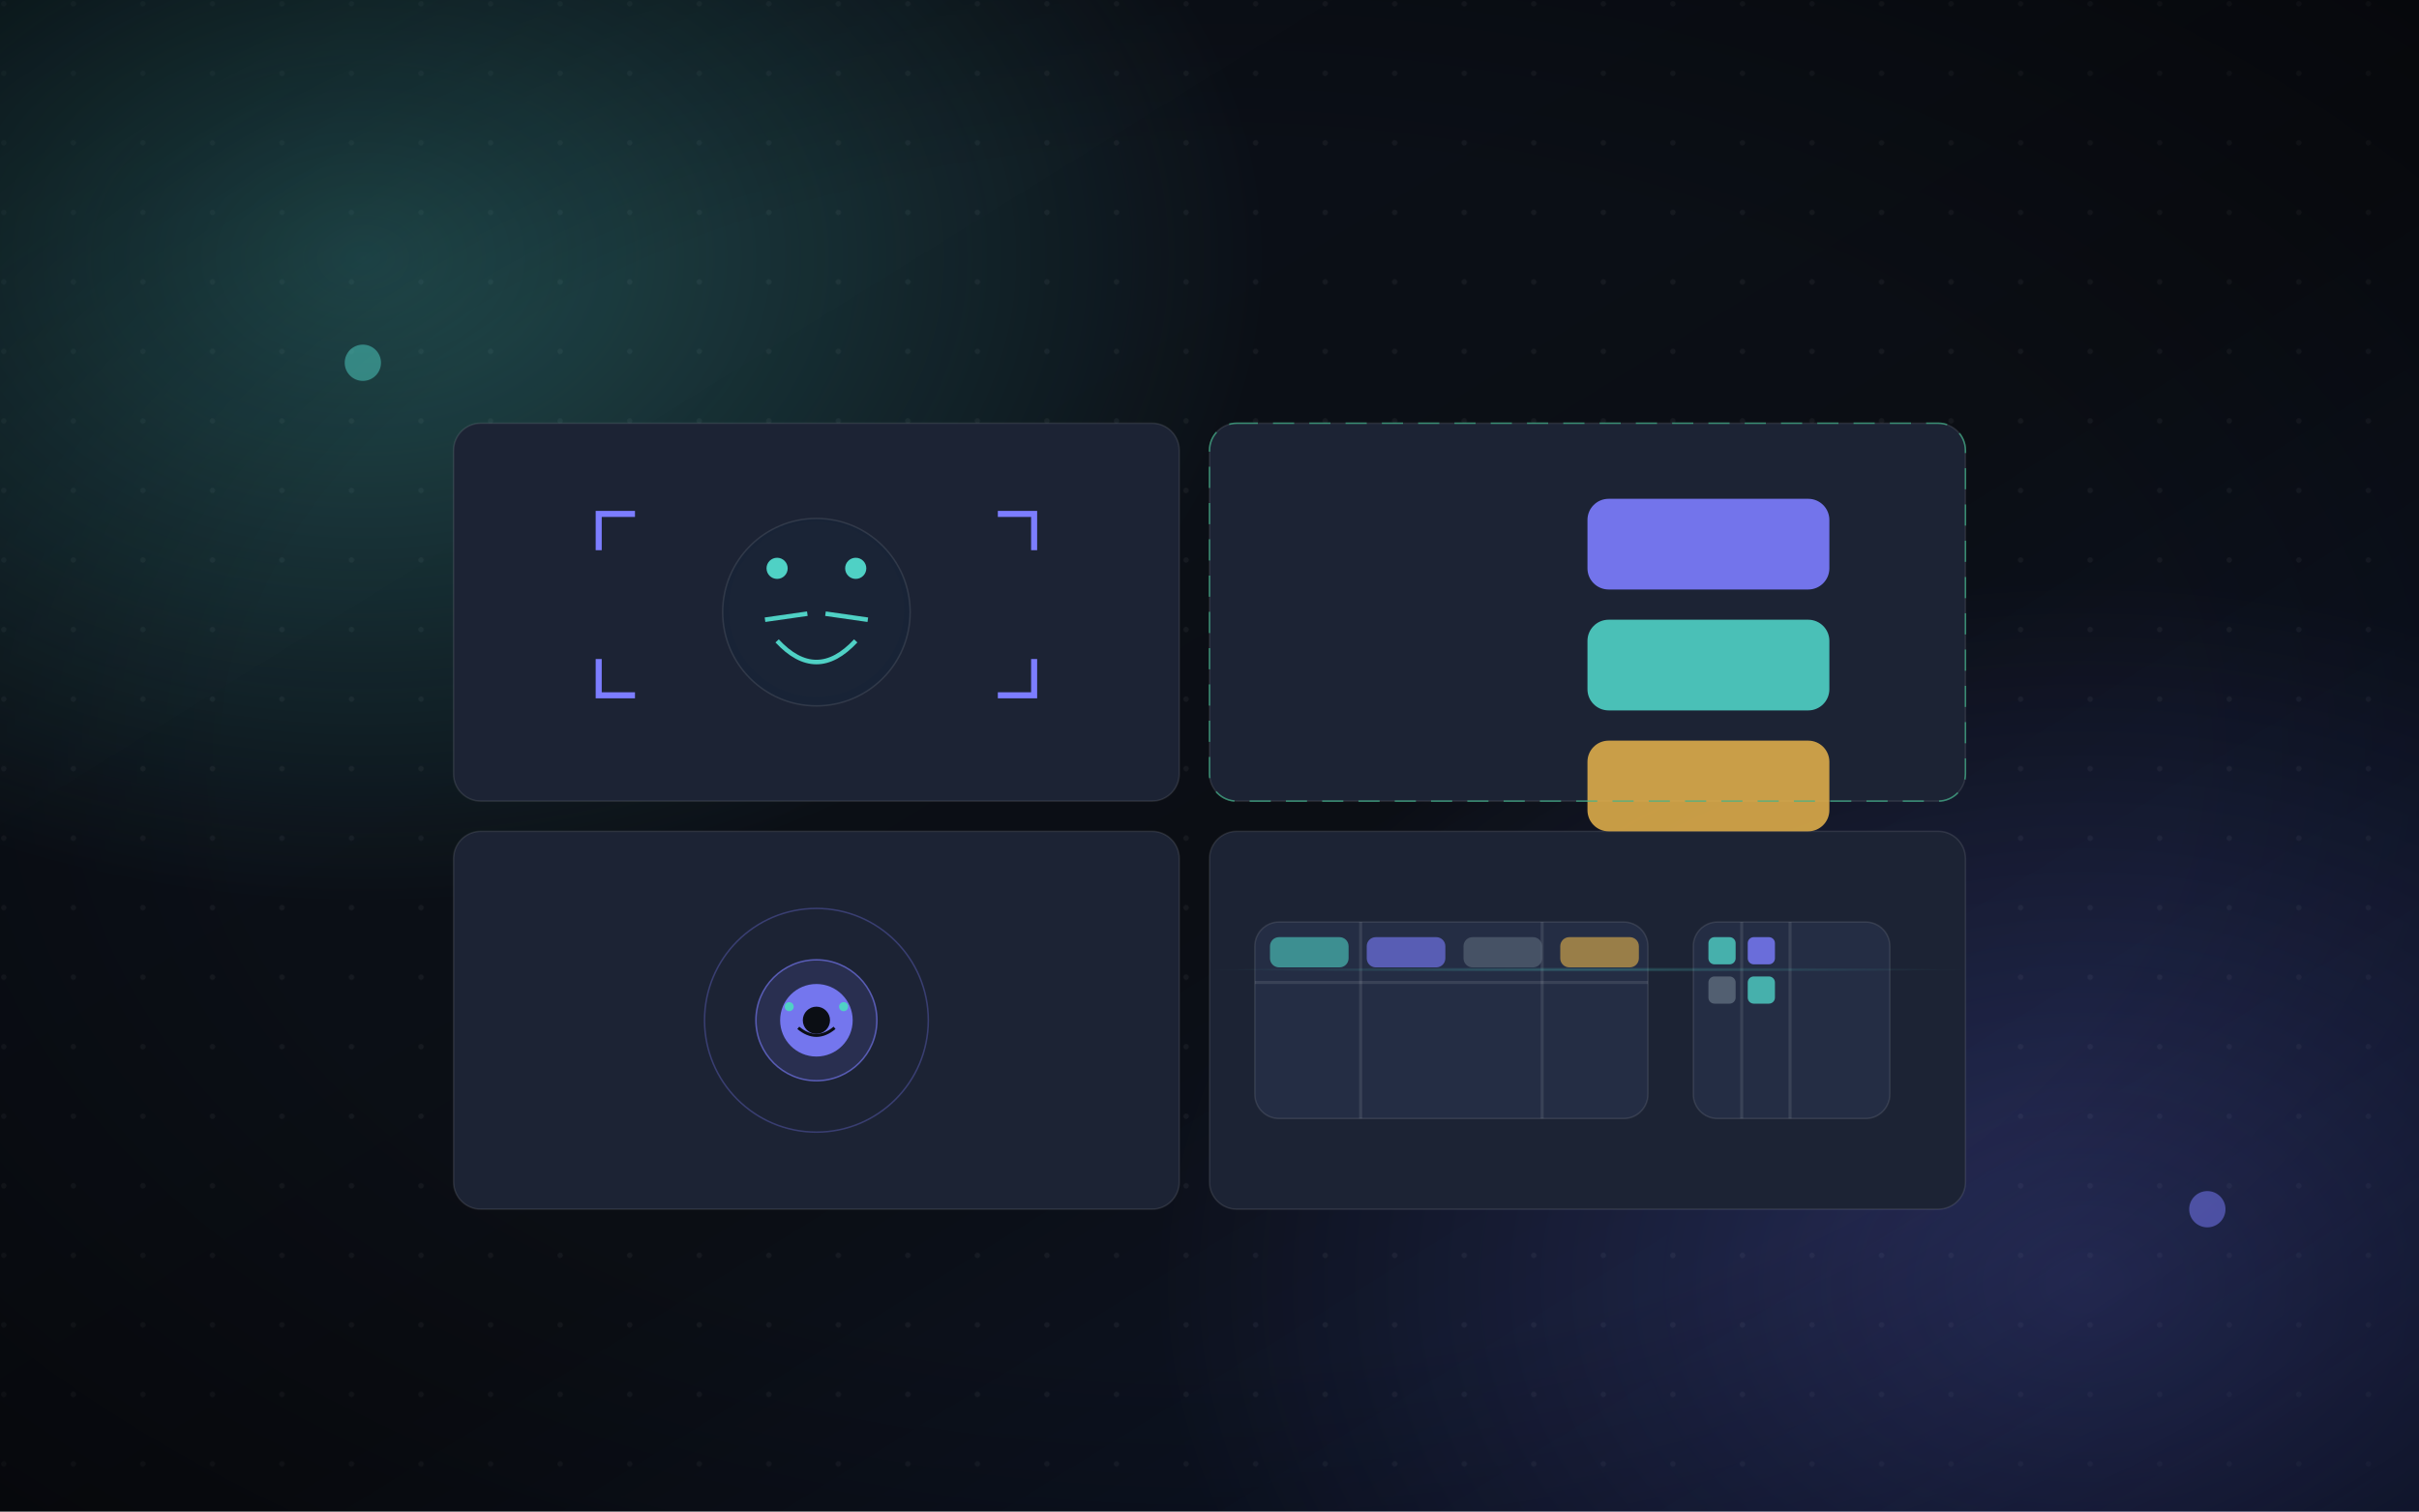
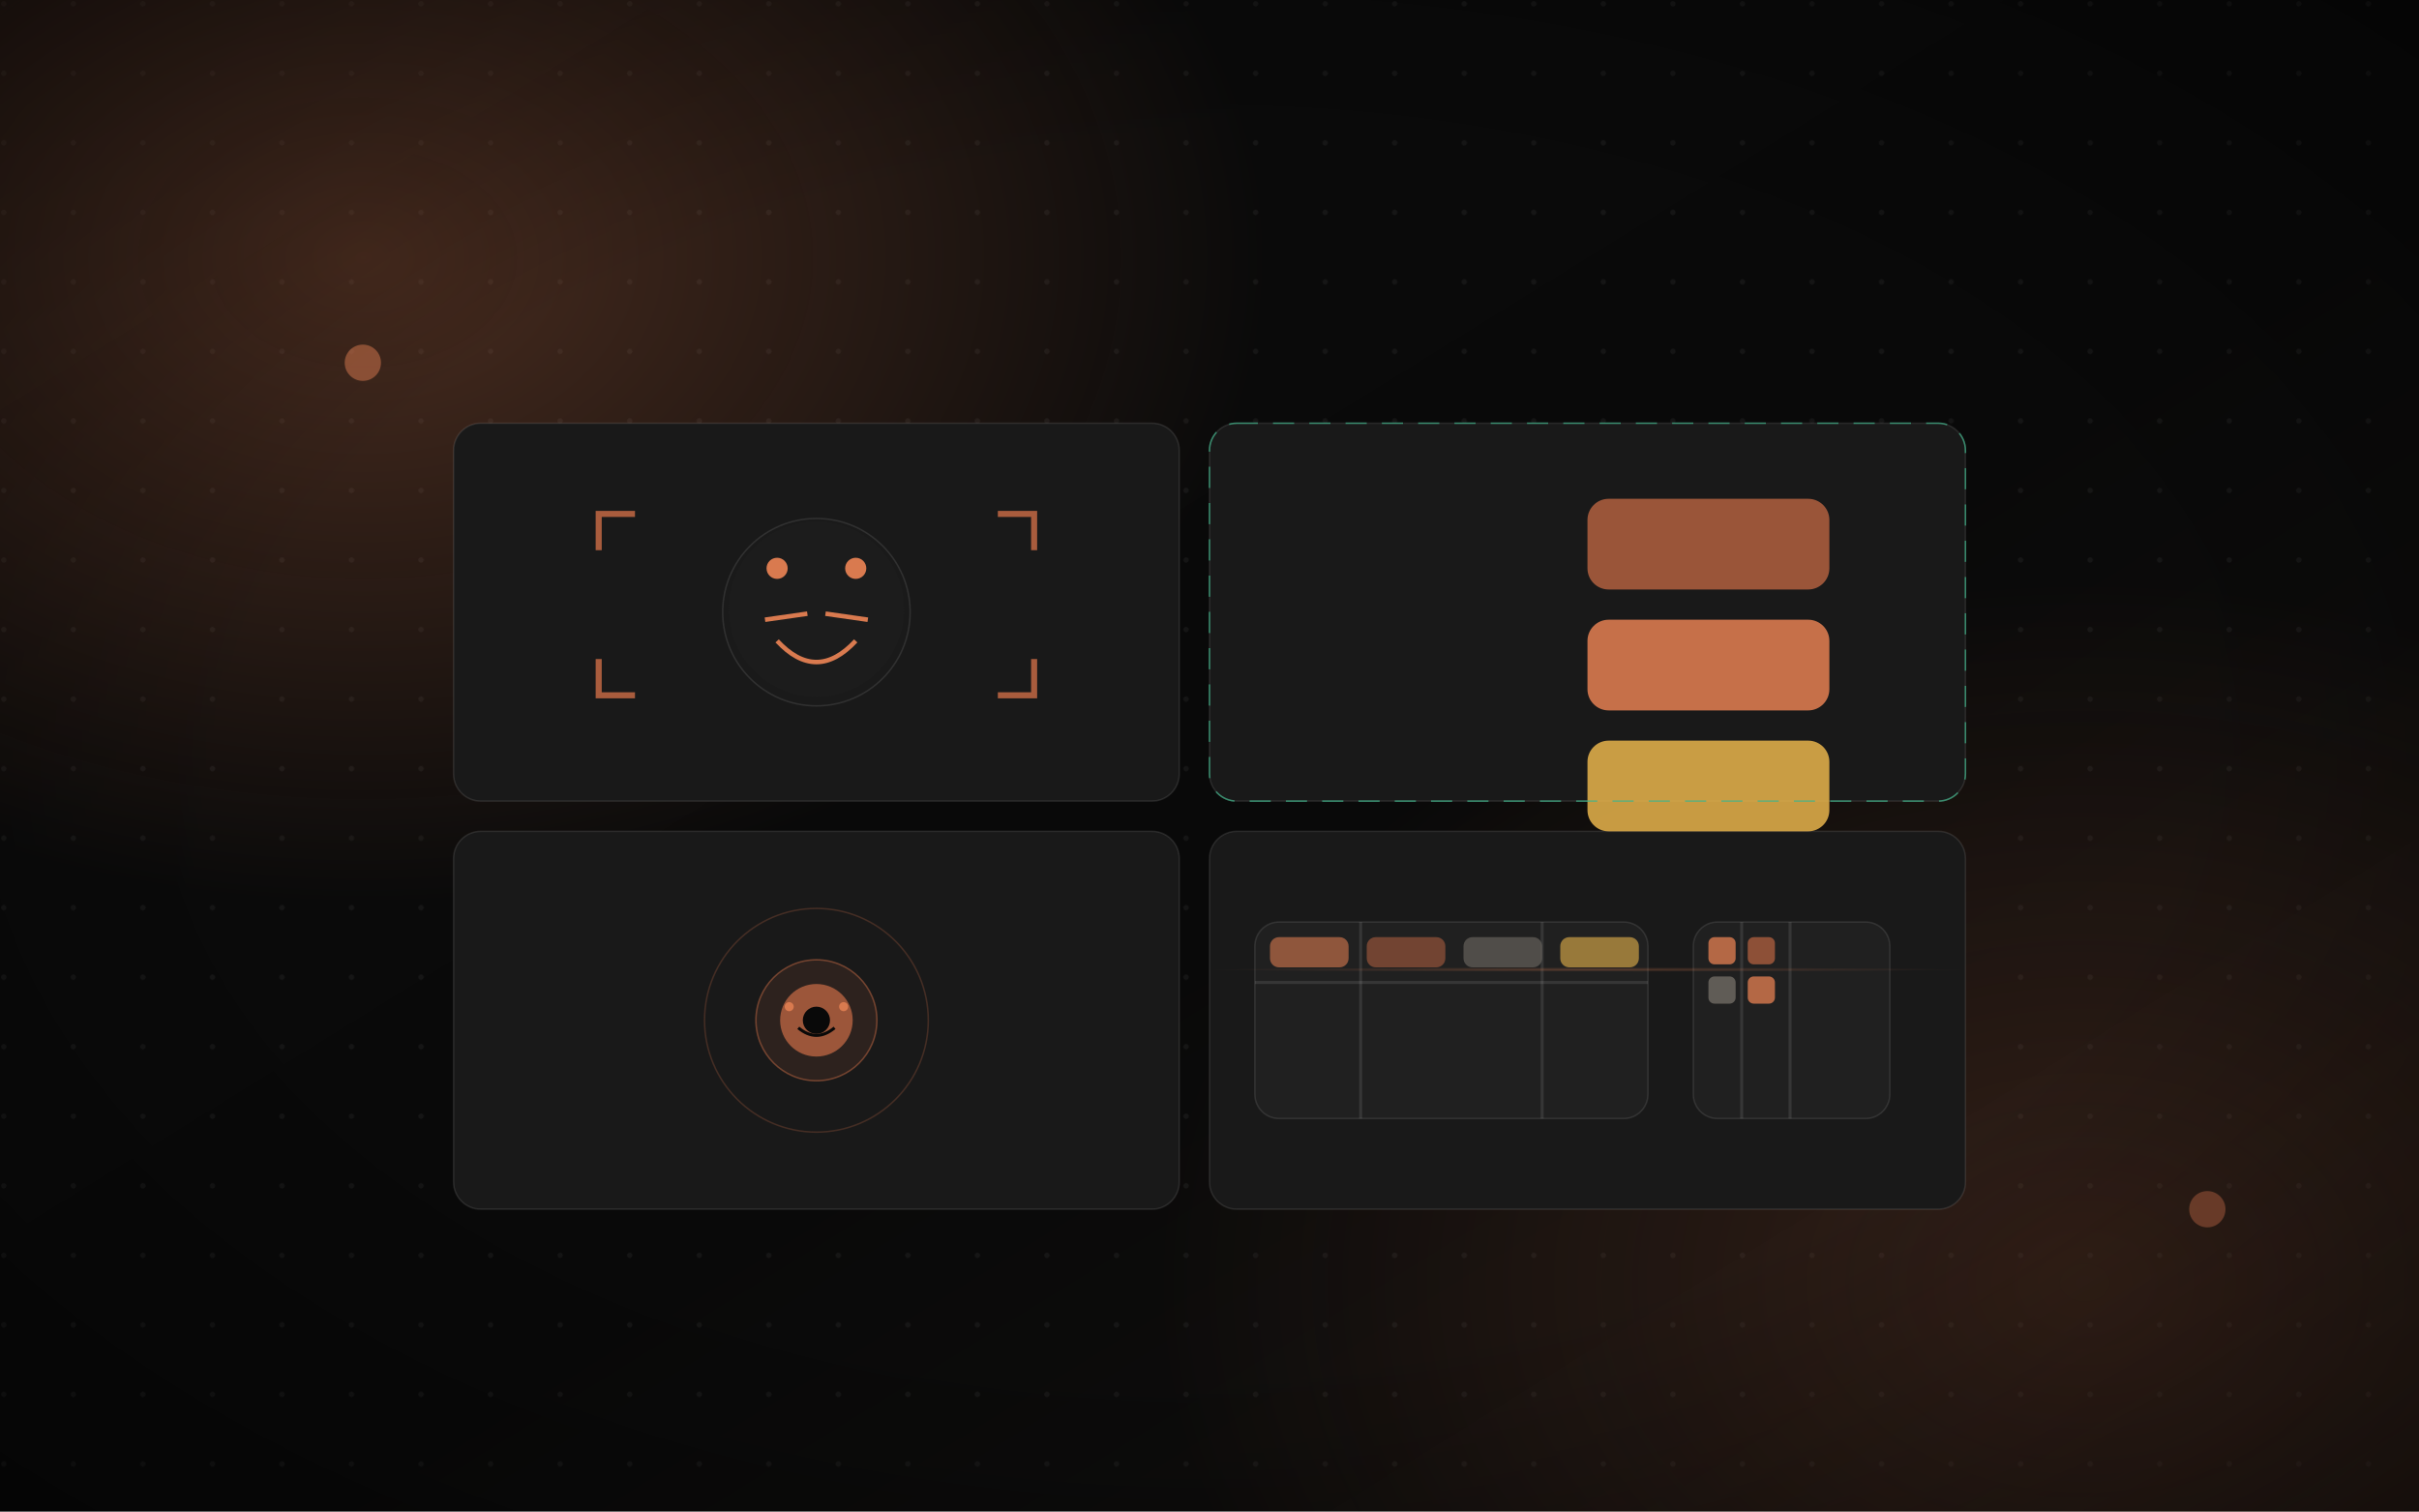
<svg xmlns="http://www.w3.org/2000/svg" width="1600" height="1000" viewBox="0 0 1600 1000">
  <defs>
    <linearGradient id="bgG" x1="0" y1="0" x2="1" y2="1">
-       <stop offset="0" stop-color="#0C111B" />
-       <stop offset="0.55" stop-color="#0B0E14" />
-       <stop offset="1" stop-color="#0E1832" />
+       <stop offset="0" stop-color="#0B0B0B" />
+       <stop offset="0.55" stop-color="#090909" />
+       <stop offset="1" stop-color="#12100E" />
    </linearGradient>
    <radialGradient id="gA" cx="0.5" cy="0.5" r="0.5">
-       <stop offset="0" stop-color="#4FD1C5" stop-opacity="0.30" />
-       <stop offset="1" stop-color="#4FD1C5" stop-opacity="0" />
+       <stop offset="0" stop-color="#D97A4F" stop-opacity="0.30" />
+       <stop offset="1" stop-color="#D97A4F" stop-opacity="0" />
    </radialGradient>
    <radialGradient id="gB" cx="0.5" cy="0.5" r="0.5">
-       <stop offset="0" stop-color="#7C7DFF" stop-opacity="0.24" />
-       <stop offset="1" stop-color="#7C7DFF" stop-opacity="0" />
+       <stop offset="0" stop-color="#A95C3D" stop-opacity="0.24" />
+       <stop offset="1" stop-color="#A95C3D" stop-opacity="0" />
    </radialGradient>
    <pattern id="dots" width="46" height="46" patternUnits="userSpaceOnUse">
      <circle cx="2.5" cy="2.5" r="1.8" fill="#ffffff" fill-opacity="0.05" />
    </pattern>
    <radialGradient id="vig" cx="0.5" cy="0.5" r="0.72">
      <stop offset="0.55" stop-color="#000" stop-opacity="0" />
      <stop offset="1" stop-color="#000" stop-opacity="0.45" />
    </radialGradient>
    <filter id="sh" x="-40%" y="-40%" width="180%" height="180%">
      <feDropShadow dx="0" dy="26" stdDeviation="30" flood-color="#000000" flood-opacity="0.5" />
    </filter>
  </defs>
  <rect width="1600" height="1000" fill="url(#bgG)" />
  <rect width="1600" height="1000" fill="url(#dots)" />
  <ellipse cx="240" cy="170" rx="600" ry="430" fill="url(#gA)" />
  <ellipse cx="1380" cy="850" rx="620" ry="470" fill="url(#gB)" />
  <rect width="1600" height="1000" fill="url(#vig)" />
  <clipPath id="cv">
    <rect x="300" y="280" width="1000" height="520" />
  </clipPath>
  <g>
-     <rect x="300" y="280" width="480" height="250" rx="18" fill="#1C2334" stroke="rgba(255,255,255,0.10)" />
-     <rect x="300" y="550" width="480" height="250" rx="18" fill="#1C2334" stroke="rgba(255,255,255,0.10)" />
-     <rect x="800" y="280" width="500" height="250" rx="18" fill="#1C2334" stroke="rgba(255,255,255,0.10)" />
-     <rect x="800" y="550" width="500" height="250" rx="18" fill="#1C2334" stroke="rgba(255,255,255,0.10)" />
+     <rect x="300" y="280" width="480" height="250" rx="18" fill="#191919" stroke="rgba(255,255,255,0.10)" />
+     <rect x="300" y="550" width="480" height="250" rx="18" fill="#191919" stroke="rgba(255,255,255,0.10)" />
+     <rect x="800" y="280" width="500" height="250" rx="18" fill="#191919" stroke="rgba(255,255,255,0.10)" />
+     <rect x="800" y="550" width="500" height="250" rx="18" fill="#191919" stroke="rgba(255,255,255,0.10)" />
    <g clip-path="url(#cv)">
-       <circle cx="540" cy="405" r="62" fill="#182336" stroke="rgba(255,255,255,0.10)" />
-       <circle cx="540" cy="403" r="58" fill="#1A2436" />
-       <circle cx="514" cy="376" r="7" fill="#4FD1C5" />
-       <circle cx="566" cy="376" r="7" fill="#4FD1C5" />
-       <line x1="506" y1="410" x2="534" y2="406" stroke="#4FD1C5" stroke-width="3" />
-       <line x1="546" y1="406" x2="574" y2="410" stroke="#4FD1C5" stroke-width="3" />
-       <path d="M514 424 q26 28 52 0" stroke="#4FD1C5" stroke-width="3" fill="none" />
-       <path d="M420 340 l-24 0 0 24" stroke="#7C7DFF" stroke-width="4" fill="none" />
-       <path d="M660 340 l24 0 0 24" stroke="#7C7DFF" stroke-width="4" fill="none" />
-       <path d="M420 460 l-24 0 0 -24" stroke="#7C7DFF" stroke-width="4" fill="none" />
-       <path d="M660 460 l24 0 0 -24" stroke="#7C7DFF" stroke-width="4" fill="none" />
-       <circle cx="540" cy="675" r="40" fill="rgba(124,125,255,0.14)" />
-       <circle cx="540" cy="675" r="40" fill="none" stroke="#7C7DFF" stroke-opacity="0.6" />
-       <circle cx="540" cy="675" r="24" fill="#7C7DFF" opacity="0.9" />
-       <circle cx="540" cy="675" r="9" fill="#0B0E14" />
-       <circle cx="522" cy="666" r="3" fill="#4FD1C5" />
-       <circle cx="558" cy="666" r="3" fill="#4FD1C5" />
-       <path d="M528 680 q12 10 24 0" stroke="#0B0E14" stroke-width="2" fill="none" />
-       <circle cx="540" cy="675" r="74" fill="none" stroke="#7C7DFF" stroke-opacity="0.3" />
-       <rect x="1050" y="330" width="160" height="60" rx="14" fill="#7C7DFF" opacity="0.9" />
-       <rect x="1050" y="410" width="160" height="60" rx="14" fill="#4FD1C5" opacity="0.9" />
+       <circle cx="540" cy="405" r="62" fill="#1A1A1A" stroke="rgba(255,255,255,0.10)" />
+       <circle cx="540" cy="403" r="58" fill="#1C1C1C" />
+       <circle cx="514" cy="376" r="7" fill="#D97A4F" />
+       <circle cx="566" cy="376" r="7" fill="#D97A4F" />
+       <line x1="506" y1="410" x2="534" y2="406" stroke="#D97A4F" stroke-width="3" />
+       <line x1="546" y1="406" x2="574" y2="410" stroke="#D97A4F" stroke-width="3" />
+       <path d="M514 424 q26 28 52 0" stroke="#D97A4F" stroke-width="3" fill="none" />
+       <path d="M420 340 l-24 0 0 24" stroke="#A95C3D" stroke-width="4" fill="none" />
+       <path d="M660 340 l24 0 0 24" stroke="#A95C3D" stroke-width="4" fill="none" />
+       <path d="M420 460 l-24 0 0 -24" stroke="#A95C3D" stroke-width="4" fill="none" />
+       <path d="M660 460 l24 0 0 -24" stroke="#A95C3D" stroke-width="4" fill="none" />
+       <circle cx="540" cy="675" r="40" fill="rgba(169,92,61,0.14)" />
+       <circle cx="540" cy="675" r="40" fill="none" stroke="#A95C3D" stroke-opacity="0.6" />
+       <circle cx="540" cy="675" r="24" fill="#A95C3D" opacity="0.9" />
+       <circle cx="540" cy="675" r="9" fill="#090909" />
+       <circle cx="522" cy="666" r="3" fill="#D97A4F" />
+       <circle cx="558" cy="666" r="3" fill="#D97A4F" />
+       <path d="M528 680 q12 10 24 0" stroke="#090909" stroke-width="2" fill="none" />
+       <circle cx="540" cy="675" r="74" fill="none" stroke="#A95C3D" stroke-opacity="0.3" />
+       <rect x="1050" y="330" width="160" height="60" rx="14" fill="#A95C3D" opacity="0.9" />
+       <rect x="1050" y="410" width="160" height="60" rx="14" fill="#D97A4F" opacity="0.9" />
      <rect x="1050" y="490" width="160" height="60" rx="14" fill="#E8B44B" opacity="0.85" />
-       <rect x="830" y="610" width="260" height="130" rx="16" fill="#242D44" stroke="rgba(255,255,255,0.10)" />
+       <rect x="830" y="610" width="260" height="130" rx="16" fill="#202020" stroke="rgba(255,255,255,0.10)" />
      <line x1="900" y1="610" x2="900" y2="740" stroke="rgba(255,255,255,0.10)" stroke-width="2" />
      <line x1="1020" y1="610" x2="1020" y2="740" stroke="rgba(255,255,255,0.10)" stroke-width="2" />
      <line x1="830" y1="650" x2="1090" y2="650" stroke="rgba(255,255,255,0.10)" stroke-width="2" />
-       <rect x="840" y="620" width="52" height="20" rx="6" fill="#4FD1C5" opacity="0.6" />
-       <rect x="904" y="620" width="52" height="20" rx="6" fill="#7C7DFF" opacity="0.6" />
-       <rect x="968" y="620" width="52" height="20" rx="6" fill="#5E6B7C" opacity="0.6" />
+       <rect x="840" y="620" width="52" height="20" rx="6" fill="#D97A4F" opacity="0.6" />
+       <rect x="904" y="620" width="52" height="20" rx="6" fill="#A95C3D" opacity="0.6" />
+       <rect x="968" y="620" width="52" height="20" rx="6" fill="#706B64" opacity="0.6" />
      <rect x="1032" y="620" width="52" height="20" rx="6" fill="#E8B44B" opacity="0.6" />
-       <rect x="1120" y="610" width="130" height="130" rx="16" fill="#242D44" stroke="rgba(255,255,255,0.10)" />
+       <rect x="1120" y="610" width="130" height="130" rx="16" fill="#202020" stroke="rgba(255,255,255,0.10)" />
      <line x1="1152" y1="610" x2="1152" y2="740" stroke="rgba(255,255,255,0.10)" stroke-width="2" />
      <line x1="1184" y1="610" x2="1184" y2="740" stroke="rgba(255,255,255,0.10)" stroke-width="2" />
-       <rect x="1130" y="620" width="18" height="18" rx="4" fill="#4FD1C5" opacity="0.8" />
-       <rect x="1156" y="620" width="18" height="18" rx="4" fill="#7C7DFF" opacity="0.8" />
-       <rect x="1130" y="646" width="18" height="18" rx="4" fill="#5E6B7C" opacity="0.8" />
-       <rect x="1156" y="646" width="18" height="18" rx="4" fill="#4FD1C5" opacity="0.8" />
+       <rect x="1130" y="620" width="18" height="18" rx="4" fill="#D97A4F" opacity="0.8" />
+       <rect x="1156" y="620" width="18" height="18" rx="4" fill="#A95C3D" opacity="0.8" />
+       <rect x="1130" y="646" width="18" height="18" rx="4" fill="#706B64" opacity="0.8" />
+       <rect x="1156" y="646" width="18" height="18" rx="4" fill="#D97A4F" opacity="0.8" />
      <rect x="800" y="640" width="500" height="3" fill="url(#gA)" />
    </g>
    <rect x="800" y="280" width="500" height="250" rx="18" fill="none" stroke="#3FB28A" stroke-opacity="0.7" stroke-dasharray="14 10" />
-     <circle cx="240" cy="240" r="12" fill="#4FD1C5" opacity="0.5" />
-     <circle cx="1460" cy="800" r="12" fill="#7C7DFF" opacity="0.5" />
+     <circle cx="240" cy="240" r="12" fill="#D97A4F" opacity="0.5" />
+     <circle cx="1460" cy="800" r="12" fill="#A95C3D" opacity="0.5" />
  </g>
</svg>
